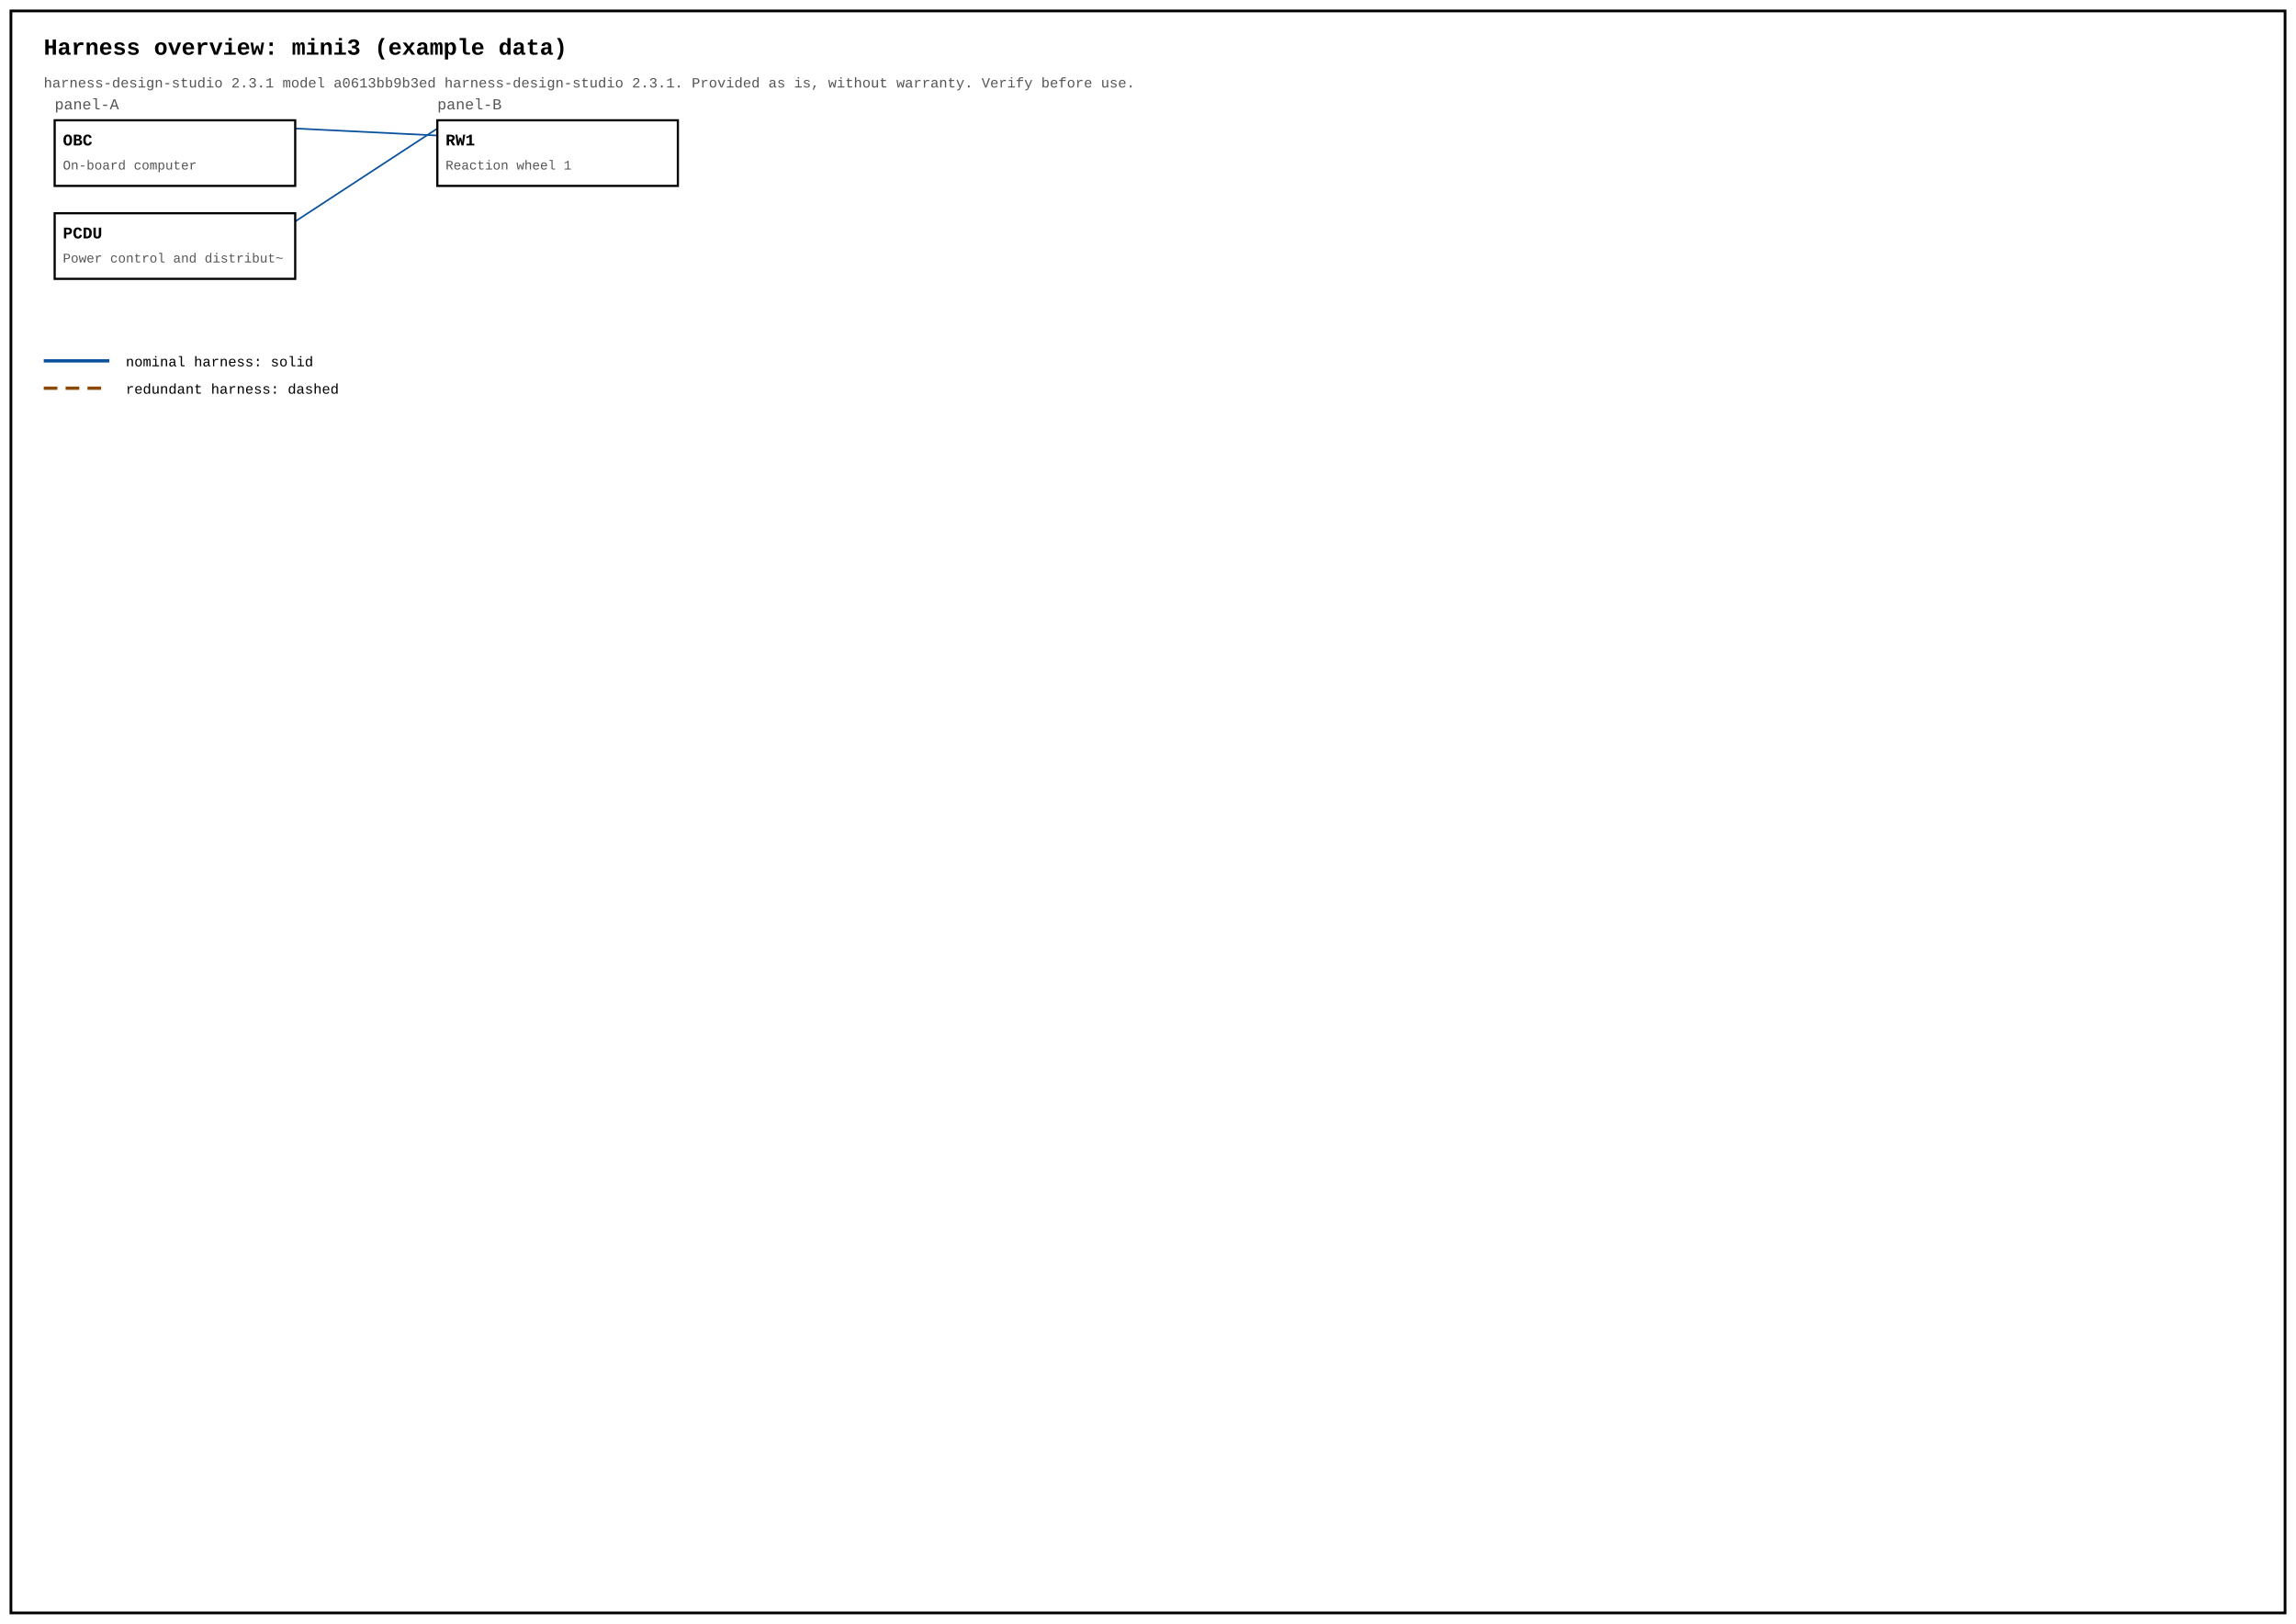
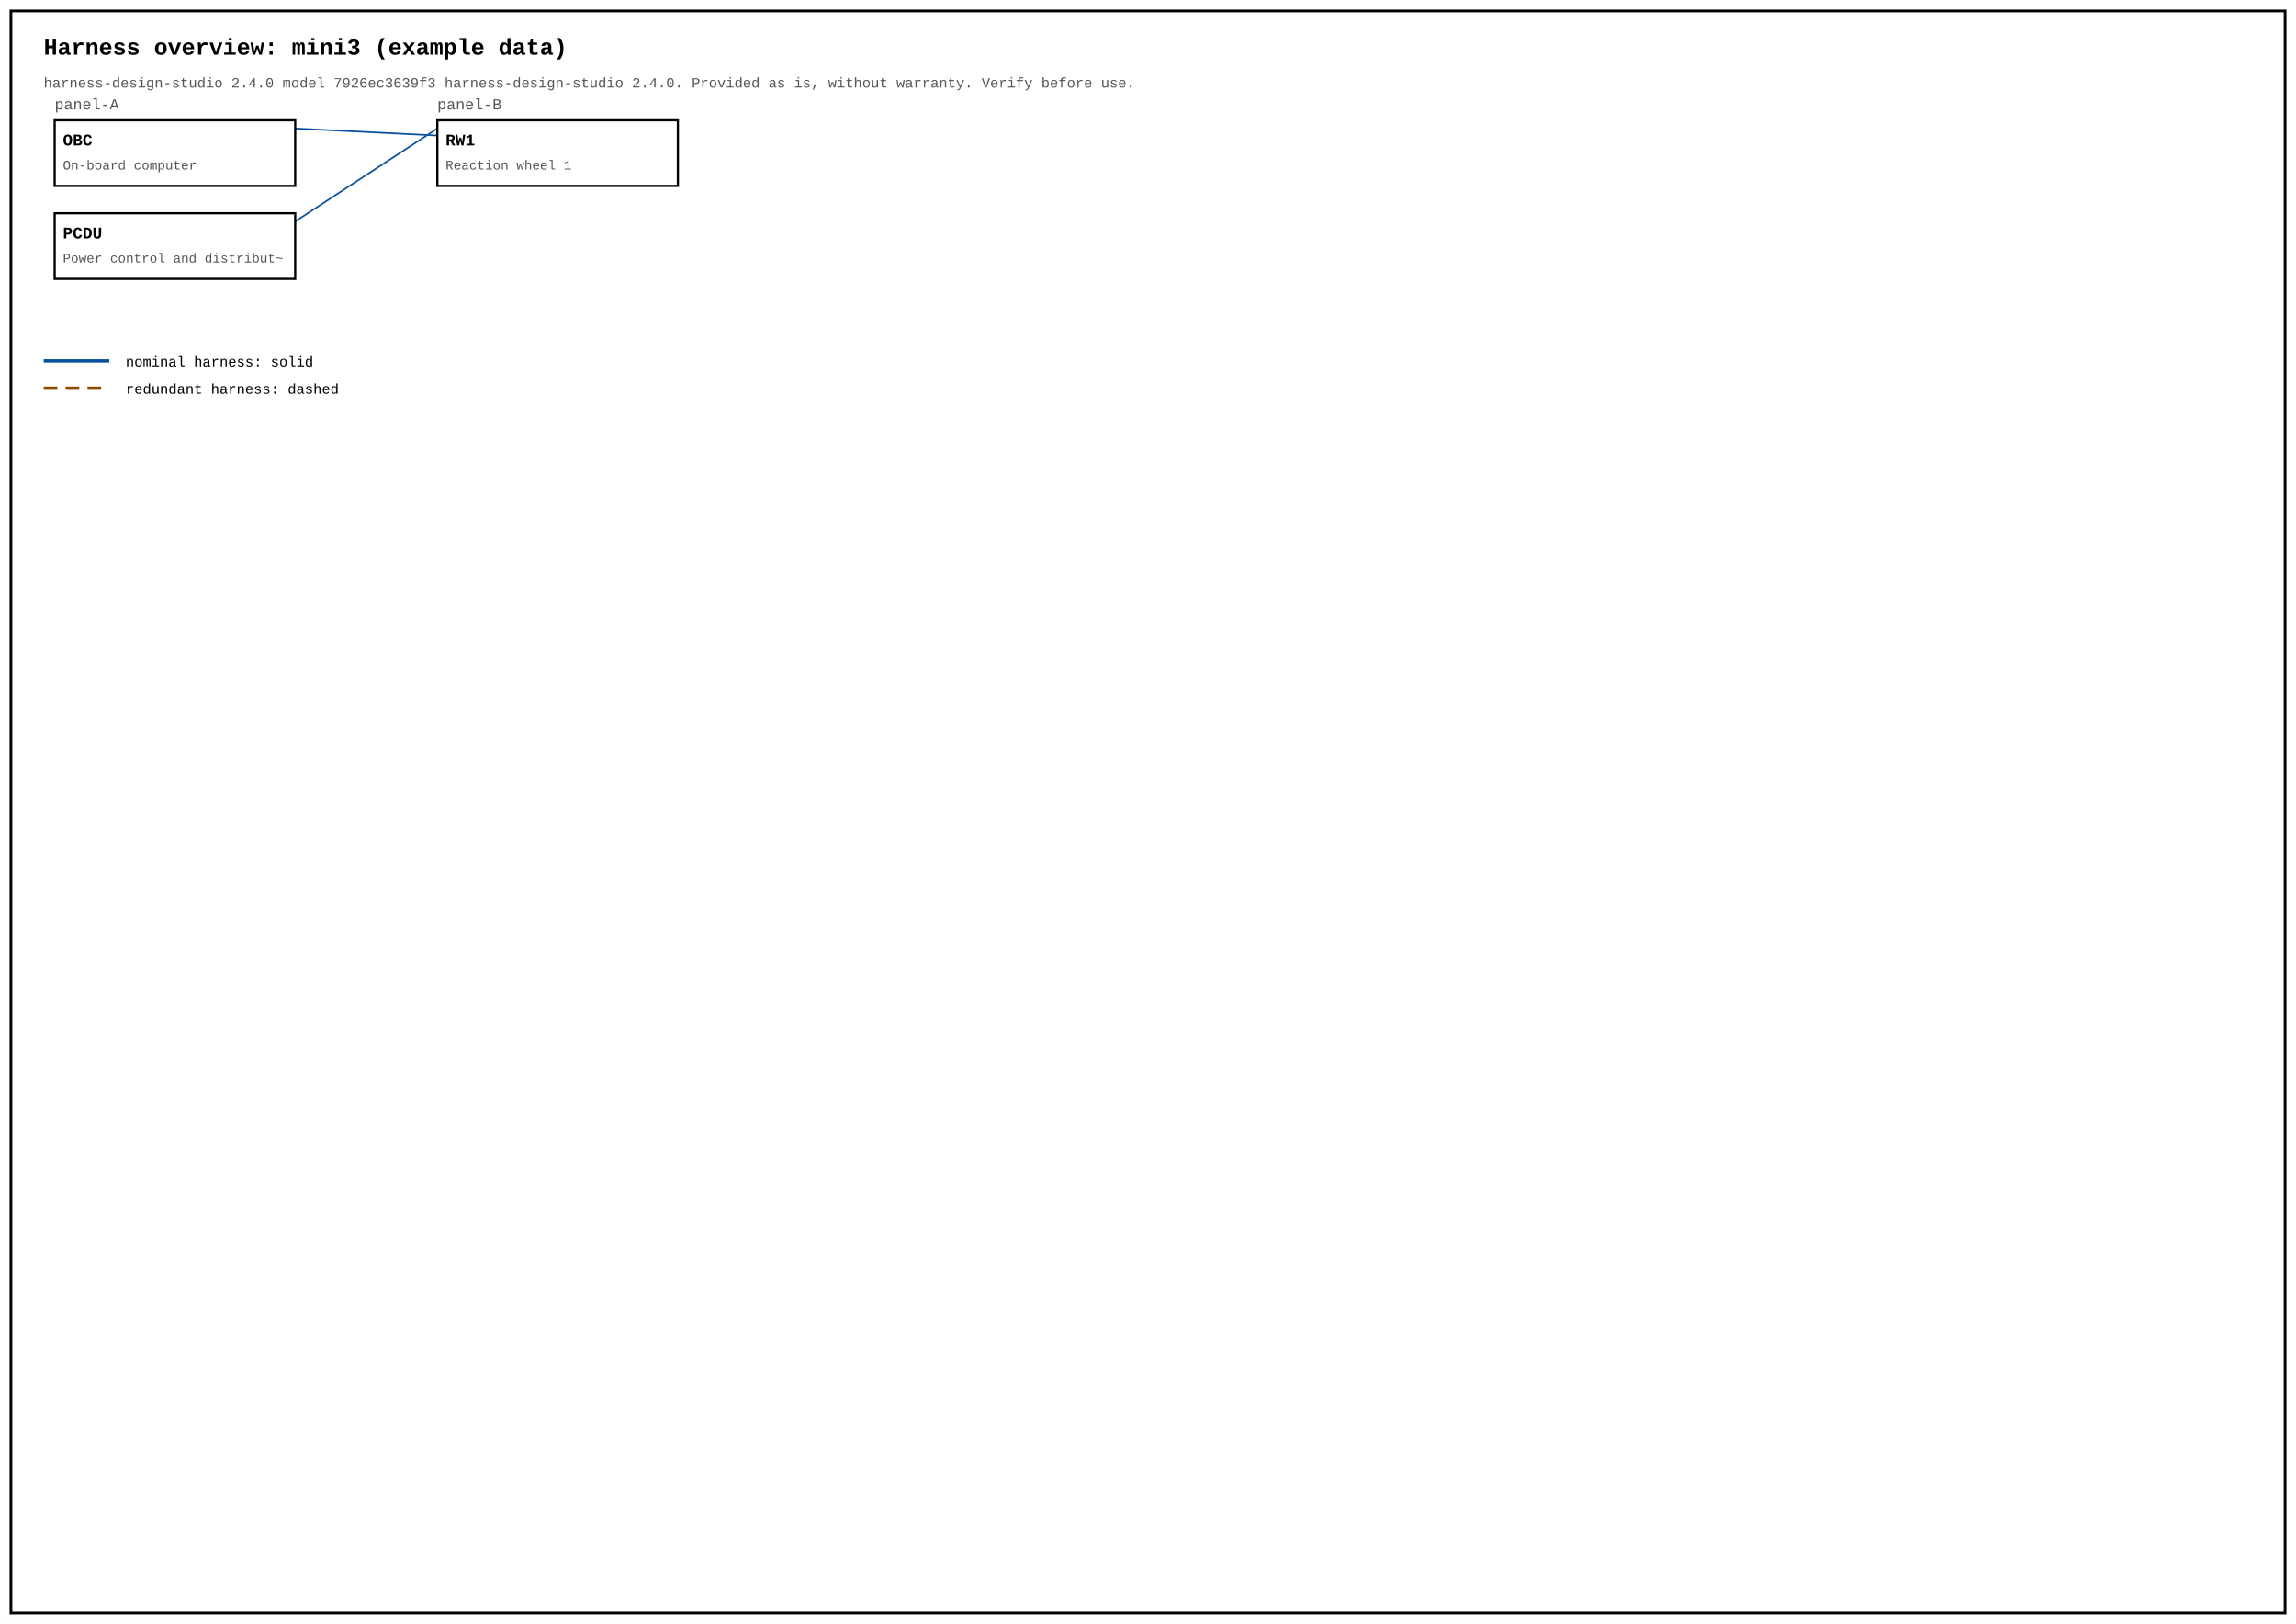
<svg xmlns="http://www.w3.org/2000/svg" width="420mm" height="297mm" viewBox="0 0 420 297" font-family="Courier New, Courier, monospace">
  <rect x="0" y="0" width="420" height="297" fill="#ffffff" />
  <rect x="2" y="2" width="416" height="293" fill="none" stroke="#000000" stroke-width="0.5" />
  <text x="8" y="10" font-size="4.2" font-weight="bold" text-anchor="start" fill="#000000">Harness overview: mini3 (example data)</text>
-   <text x="8" y="16" font-size="2.6" text-anchor="start" fill="#555555">harness-design-studio 2.3.1 model a0613bb9b3ed   harness-design-studio 2.3.1. Provided as is, without warranty. Verify before use.</text>
+   <text x="8" y="16" font-size="2.6" text-anchor="start" fill="#555555">harness-design-studio 2.4.0 model 7926ec3639f3   harness-design-studio 2.4.0. Provided as is, without warranty. Verify before use.</text>
  <text x="10" y="20" font-size="2.8" text-anchor="start" fill="#555555">panel-A</text>
  <text x="80" y="20" font-size="2.8" text-anchor="start" fill="#555555">panel-B</text>
  <line x1="54" y1="40.5" x2="80" y2="23.5" stroke="#08519c" stroke-width="0.3" />
  <line x1="54" y1="23.5" x2="80" y2="24.786" stroke="#08519c" stroke-width="0.3" />
  <rect x="10" y="22" width="44" height="12" fill="#ffffff" stroke="#000000" stroke-width="0.4" />
  <text x="11.5" y="26.6" font-size="3" font-weight="bold" text-anchor="start" fill="#000000">OBC</text>
  <text x="11.5" y="31" font-size="2.4" text-anchor="start" fill="#555555">On-board computer</text>
  <rect x="10" y="39" width="44" height="12" fill="#ffffff" stroke="#000000" stroke-width="0.4" />
  <text x="11.5" y="43.6" font-size="3" font-weight="bold" text-anchor="start" fill="#000000">PCDU</text>
  <text x="11.5" y="48" font-size="2.4" text-anchor="start" fill="#555555">Power control and distribut~</text>
  <rect x="80" y="22" width="44" height="12" fill="#ffffff" stroke="#000000" stroke-width="0.4" />
  <text x="81.5" y="26.6" font-size="3" font-weight="bold" text-anchor="start" fill="#000000">RW1</text>
  <text x="81.5" y="31" font-size="2.4" text-anchor="start" fill="#555555">Reaction wheel 1</text>
  <line x1="8" y1="66" x2="20" y2="66" stroke="#08519c" stroke-width="0.6" />
  <text x="23" y="67" font-size="2.6" text-anchor="start" fill="#000000">nominal harness: solid</text>
  <line x1="8" y1="71" x2="20" y2="71" stroke="#8c4a00" stroke-width="0.6" stroke-dasharray="2.5 1.5" />
  <text x="23" y="72" font-size="2.6" text-anchor="start" fill="#000000">redundant harness: dashed</text>
</svg>
